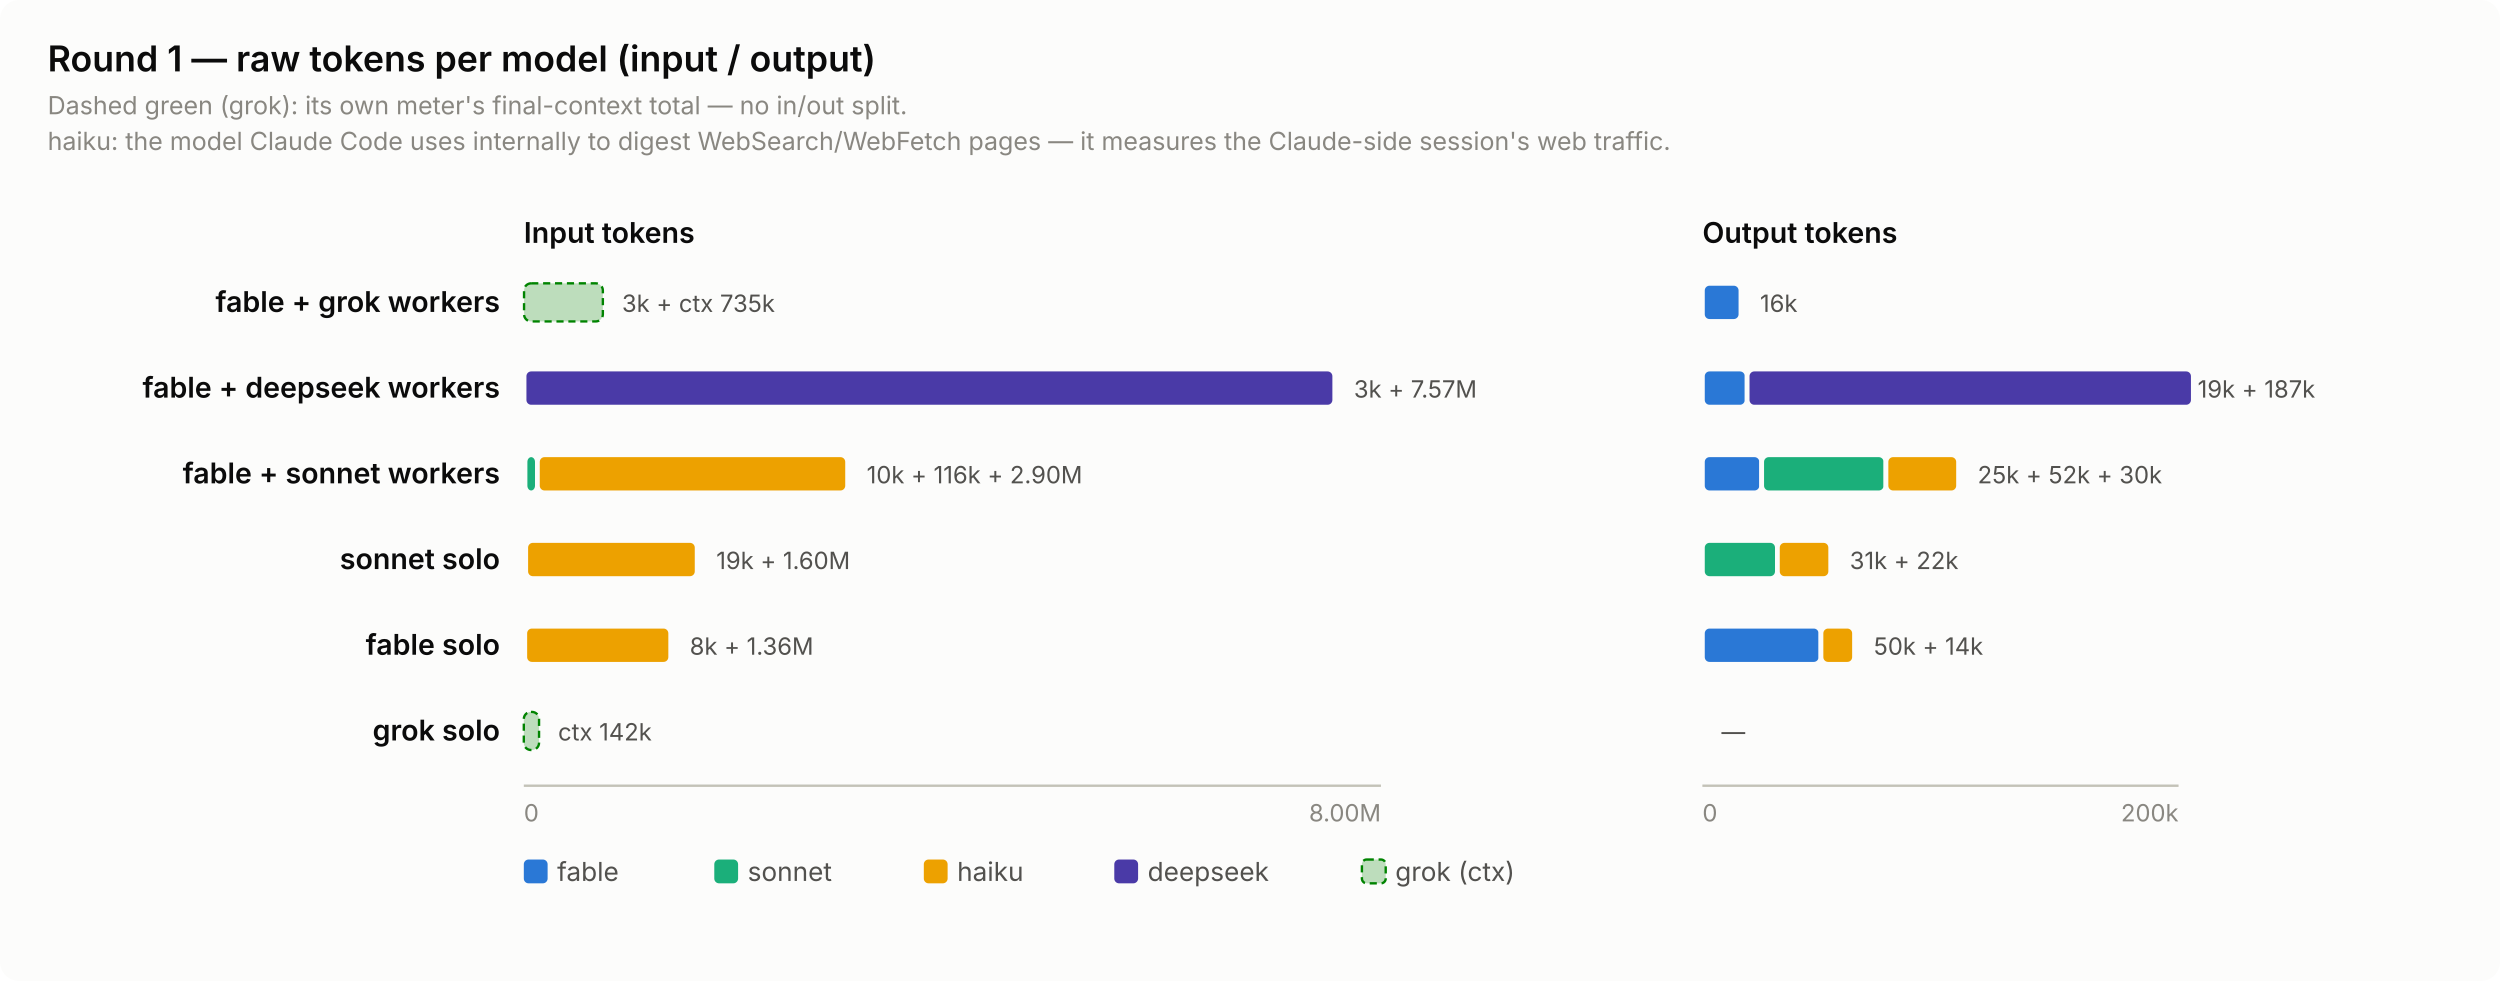
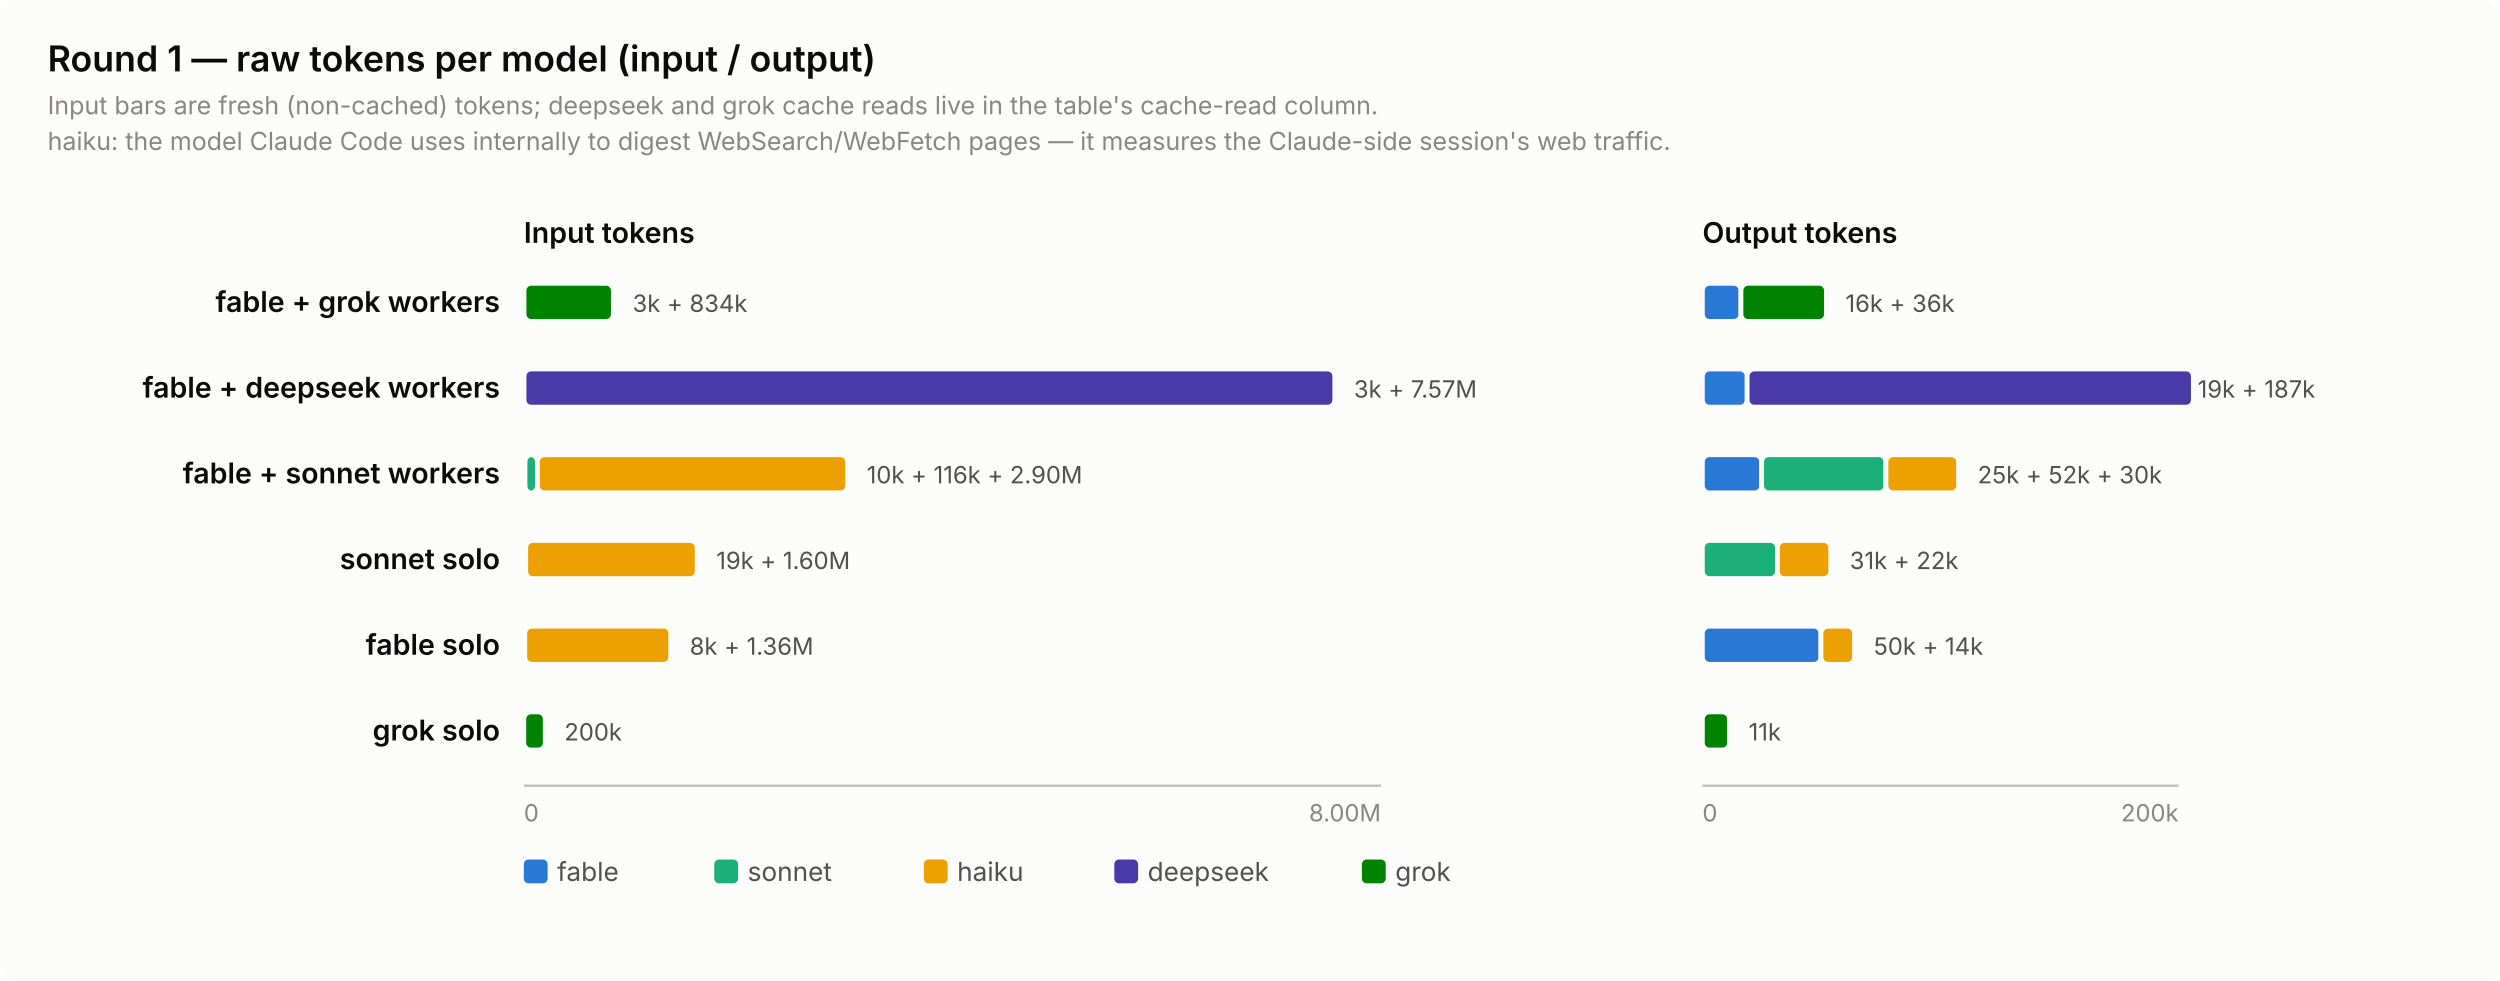
<svg xmlns="http://www.w3.org/2000/svg" viewBox="0 0 1050 412" width="1050" height="412" role="img" aria-label="Round 1 raw tokens per model">
  <rect width="1050" height="412" rx="8" fill="#fcfcfb" />
  <text x="20" y="30" font-size="15" fill="#0b0b0b" text-anchor="start" font-weight="600" font-family="system-ui,-apple-system,Segoe UI,sans-serif">Round 1 — raw tokens per model (input / output)</text>
-   <text x="20" y="48" font-size="10.5" fill="#898781" text-anchor="start" font-weight="normal" font-family="system-ui,-apple-system,Segoe UI,sans-serif">Dashed green (grok): its own meter's final-context total — no in/out split.</text>
+   <text x="20" y="48" font-size="10.5" fill="#898781" text-anchor="start" font-weight="normal" font-family="system-ui,-apple-system,Segoe UI,sans-serif">Input bars are fresh (non-cached) tokens; deepseek and grok cache reads live in the table's cache-read column.</text>
  <text x="20" y="63" font-size="10.5" fill="#898781" text-anchor="start" font-weight="normal" font-family="system-ui,-apple-system,Segoe UI,sans-serif">haiku: the model Claude Code uses internally to digest WebSearch/WebFetch pages — it measures the Claude-side session's web traffic.</text>
  <text x="220" y="102" font-size="12" fill="#0b0b0b" text-anchor="start" font-weight="600" font-family="system-ui,-apple-system,Segoe UI,sans-serif">Input tokens</text>
  <text x="210" y="131" font-size="12" fill="#0b0b0b" text-anchor="end" font-weight="600" font-family="system-ui,-apple-system,Segoe UI,sans-serif">fable + grok workers</text>
-   <rect x="220.1" y="119.0" width="33.1" height="16" rx="3" fill="#008300" fill-opacity="0.25" stroke="#008300" stroke-dasharray="3,2" />
-   <text x="261.214" y="131" font-size="10" fill="#52514e" text-anchor="start" font-weight="normal" font-family="system-ui,-apple-system,Segoe UI,sans-serif">3k + ctx 735k</text>
+   <rect x="220.1" y="119.0" width="37.5" height="16" rx="3" fill="#008300" stroke="#fcfcfb" stroke-width="2" />
+   <text x="265.672" y="131" font-size="10" fill="#52514e" text-anchor="start" font-weight="normal" font-family="system-ui,-apple-system,Segoe UI,sans-serif">3k + 834k</text>
  <text x="210" y="167" font-size="12" fill="#0b0b0b" text-anchor="end" font-weight="600" font-family="system-ui,-apple-system,Segoe UI,sans-serif">fable + deepseek workers</text>
  <rect x="220.1" y="155.0" width="340.5" height="16" rx="3" fill="#4a3aa7" stroke="#fcfcfb" stroke-width="2" />
  <text x="568.626" y="167" font-size="10" fill="#52514e" text-anchor="start" font-weight="normal" font-family="system-ui,-apple-system,Segoe UI,sans-serif">3k + 7.57M</text>
  <text x="210" y="203" font-size="12" fill="#0b0b0b" text-anchor="end" font-weight="600" font-family="system-ui,-apple-system,Segoe UI,sans-serif">fable + sonnet workers</text>
  <rect x="220.5" y="191.0" width="5.2" height="16" rx="3" fill="#1baf7a" stroke="#fcfcfb" stroke-width="2" />
  <rect x="225.7" y="191.0" width="130.3" height="16" rx="3" fill="#eda100" stroke="#fcfcfb" stroke-width="2" />
  <text x="363.99" y="203" font-size="10" fill="#52514e" text-anchor="start" font-weight="normal" font-family="system-ui,-apple-system,Segoe UI,sans-serif">10k + 116k + 2.90M</text>
  <text x="210" y="239" font-size="12" fill="#0b0b0b" text-anchor="end" font-weight="600" font-family="system-ui,-apple-system,Segoe UI,sans-serif">sonnet solo</text>
  <rect x="220.0" y="227.0" width="1.5" height="16" rx="3" fill="#1baf7a" stroke="#fcfcfb" stroke-width="2" />
  <rect x="220.8" y="227.0" width="72.0" height="16" rx="3" fill="#eda100" stroke="#fcfcfb" stroke-width="2" />
  <text x="300.815" y="239" font-size="10" fill="#52514e" text-anchor="start" font-weight="normal" font-family="system-ui,-apple-system,Segoe UI,sans-serif">19k + 1.60M</text>
  <text x="210" y="275" font-size="12" fill="#0b0b0b" text-anchor="end" font-weight="600" font-family="system-ui,-apple-system,Segoe UI,sans-serif">fable solo</text>
  <rect x="220.4" y="263.0" width="61.3" height="16" rx="3" fill="#eda100" stroke="#fcfcfb" stroke-width="2" />
  <text x="289.664" y="275" font-size="10" fill="#52514e" text-anchor="start" font-weight="normal" font-family="system-ui,-apple-system,Segoe UI,sans-serif">8k + 1.36M</text>
  <text x="210" y="311" font-size="12" fill="#0b0b0b" text-anchor="end" font-weight="600" font-family="system-ui,-apple-system,Segoe UI,sans-serif">grok solo</text>
-   <rect x="220.0" y="299.0" width="6.4" height="16" rx="3" fill="#008300" fill-opacity="0.25" stroke="#008300" stroke-dasharray="3,2" />
-   <text x="234.38" y="311" font-size="10" fill="#52514e" text-anchor="start" font-weight="normal" font-family="system-ui,-apple-system,Segoe UI,sans-serif">ctx 142k</text>
+   <rect x="220.0" y="299.0" width="9.0" height="16" rx="3" fill="#008300" stroke="#fcfcfb" stroke-width="2" />
+   <text x="237.016" y="311" font-size="10" fill="#52514e" text-anchor="start" font-weight="normal" font-family="system-ui,-apple-system,Segoe UI,sans-serif">200k</text>
  <line x1="220" y1="330" x2="580" y2="330" stroke="#c3c2b7" />
  <text x="220" y="345" font-size="10" fill="#898781" text-anchor="start" font-weight="normal" font-family="system-ui,-apple-system,Segoe UI,sans-serif">0</text>
  <text x="580" y="345" font-size="10" fill="#898781" text-anchor="end" font-weight="normal" font-family="system-ui,-apple-system,Segoe UI,sans-serif">8.00M</text>
  <text x="715" y="102" font-size="12" fill="#0b0b0b" text-anchor="start" font-weight="600" font-family="system-ui,-apple-system,Segoe UI,sans-serif">Output tokens</text>
  <rect x="715.0" y="119.0" width="16.2" height="16" rx="3" fill="#2a78d6" stroke="#fcfcfb" stroke-width="2" />
-   <text x="739.184" y="131" font-size="10" fill="#52514e" text-anchor="start" font-weight="normal" font-family="system-ui,-apple-system,Segoe UI,sans-serif">16k</text>
+   <rect x="731.2" y="119.0" width="35.9" height="16" rx="3" fill="#008300" stroke="#fcfcfb" stroke-width="2" />
+   <text x="775.073" y="131" font-size="10" fill="#52514e" text-anchor="start" font-weight="normal" font-family="system-ui,-apple-system,Segoe UI,sans-serif">16k + 36k</text>
  <rect x="715.0" y="155.0" width="18.8" height="16" rx="3" fill="#2a78d6" stroke="#fcfcfb" stroke-width="2" />
  <rect x="733.8" y="155.0" width="187.4" height="16" rx="3" fill="#4a3aa7" stroke="#fcfcfb" stroke-width="2" />
  <text x="923.0" y="167" font-size="10" fill="#52514e" text-anchor="start" font-weight="normal" font-family="system-ui,-apple-system,Segoe UI,sans-serif">19k + 187k</text>
  <rect x="715.0" y="191.0" width="24.9" height="16" rx="3" fill="#2a78d6" stroke="#fcfcfb" stroke-width="2" />
  <rect x="739.9" y="191.0" width="52.2" height="16" rx="3" fill="#1baf7a" stroke="#fcfcfb" stroke-width="2" />
  <rect x="792.1" y="191.0" width="30.5" height="16" rx="3" fill="#eda100" stroke="#fcfcfb" stroke-width="2" />
  <text x="830.584" y="203" font-size="10" fill="#52514e" text-anchor="start" font-weight="normal" font-family="system-ui,-apple-system,Segoe UI,sans-serif">25k + 52k + 30k</text>
  <rect x="715.0" y="227.0" width="31.5" height="16" rx="3" fill="#1baf7a" stroke="#fcfcfb" stroke-width="2" />
  <rect x="746.5" y="227.0" width="22.4" height="16" rx="3" fill="#eda100" stroke="#fcfcfb" stroke-width="2" />
  <text x="776.882" y="239" font-size="10" fill="#52514e" text-anchor="start" font-weight="normal" font-family="system-ui,-apple-system,Segoe UI,sans-serif">31k + 22k</text>
  <rect x="715.0" y="263.0" width="49.8" height="16" rx="3" fill="#2a78d6" stroke="#fcfcfb" stroke-width="2" />
  <rect x="764.8" y="263.0" width="14.1" height="16" rx="3" fill="#eda100" stroke="#fcfcfb" stroke-width="2" />
  <text x="786.954" y="275" font-size="10" fill="#52514e" text-anchor="start" font-weight="normal" font-family="system-ui,-apple-system,Segoe UI,sans-serif">50k + 14k</text>
-   <text x="723.0" y="311" font-size="10" fill="#52514e" text-anchor="start" font-weight="normal" font-family="system-ui,-apple-system,Segoe UI,sans-serif">—</text>
+   <rect x="715.0" y="299.0" width="11.4" height="16" rx="3" fill="#008300" stroke="#fcfcfb" stroke-width="2" />
+   <text x="734.402" y="311" font-size="10" fill="#52514e" text-anchor="start" font-weight="normal" font-family="system-ui,-apple-system,Segoe UI,sans-serif">11k</text>
  <line x1="715" y1="330" x2="915" y2="330" stroke="#c3c2b7" />
  <text x="715" y="345" font-size="10" fill="#898781" text-anchor="start" font-weight="normal" font-family="system-ui,-apple-system,Segoe UI,sans-serif">0</text>
  <text x="915" y="345" font-size="10" fill="#898781" text-anchor="end" font-weight="normal" font-family="system-ui,-apple-system,Segoe UI,sans-serif">200k</text>
  <rect x="220" y="361" width="10" height="10" rx="2" fill="#2a78d6" />
  <text x="234" y="370" font-size="11" fill="#52514e" text-anchor="start" font-weight="normal" font-family="system-ui,-apple-system,Segoe UI,sans-serif">fable</text>
  <rect x="300" y="361" width="10" height="10" rx="2" fill="#1baf7a" />
  <text x="314" y="370" font-size="11" fill="#52514e" text-anchor="start" font-weight="normal" font-family="system-ui,-apple-system,Segoe UI,sans-serif">sonnet</text>
  <rect x="388" y="361" width="10" height="10" rx="2" fill="#eda100" />
  <text x="402" y="370" font-size="11" fill="#52514e" text-anchor="start" font-weight="normal" font-family="system-ui,-apple-system,Segoe UI,sans-serif">haiku</text>
  <rect x="468" y="361" width="10" height="10" rx="2" fill="#4a3aa7" />
  <text x="482" y="370" font-size="11" fill="#52514e" text-anchor="start" font-weight="normal" font-family="system-ui,-apple-system,Segoe UI,sans-serif">deepseek</text>
-   <rect x="572" y="361" width="10" height="10" rx="2" fill="#008300" fill-opacity="0.25" stroke="#008300" stroke-dasharray="3,2" />
-   <text x="586" y="370" font-size="11" fill="#52514e" text-anchor="start" font-weight="normal" font-family="system-ui,-apple-system,Segoe UI,sans-serif">grok (ctx)</text>
+   <rect x="572" y="361" width="10" height="10" rx="2" fill="#008300" />
+   <text x="586" y="370" font-size="11" fill="#52514e" text-anchor="start" font-weight="normal" font-family="system-ui,-apple-system,Segoe UI,sans-serif">grok</text>
</svg>
